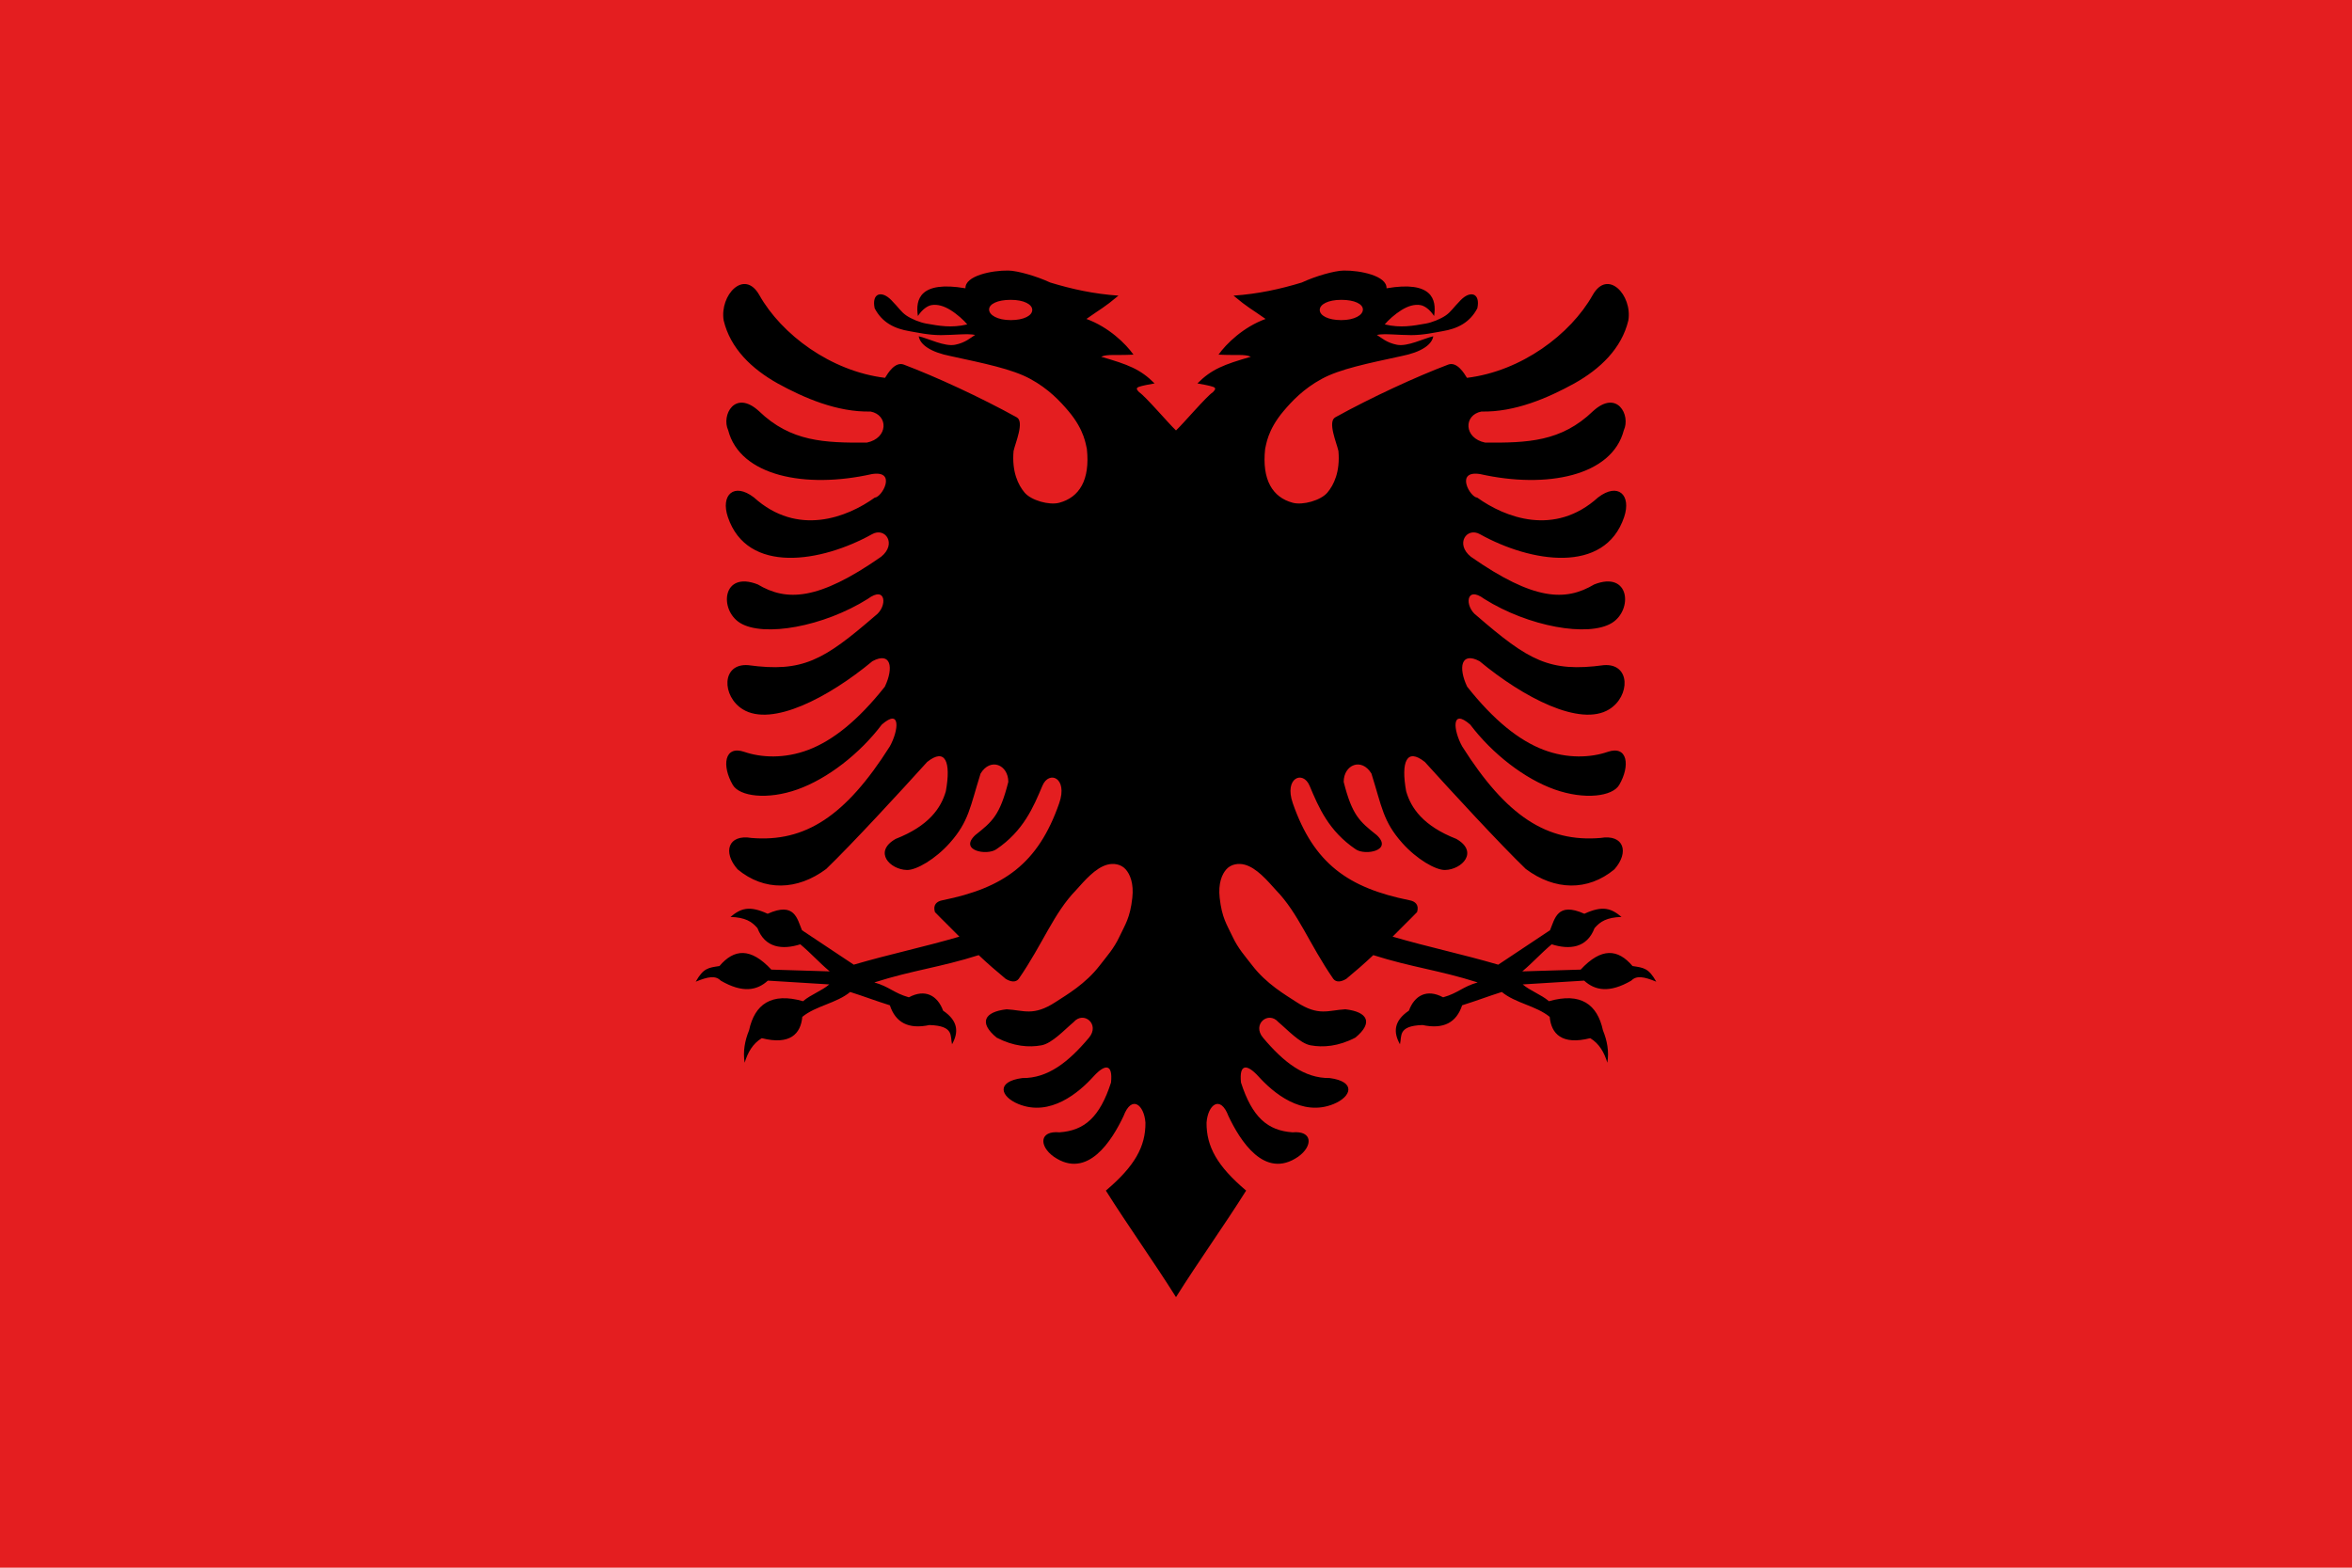
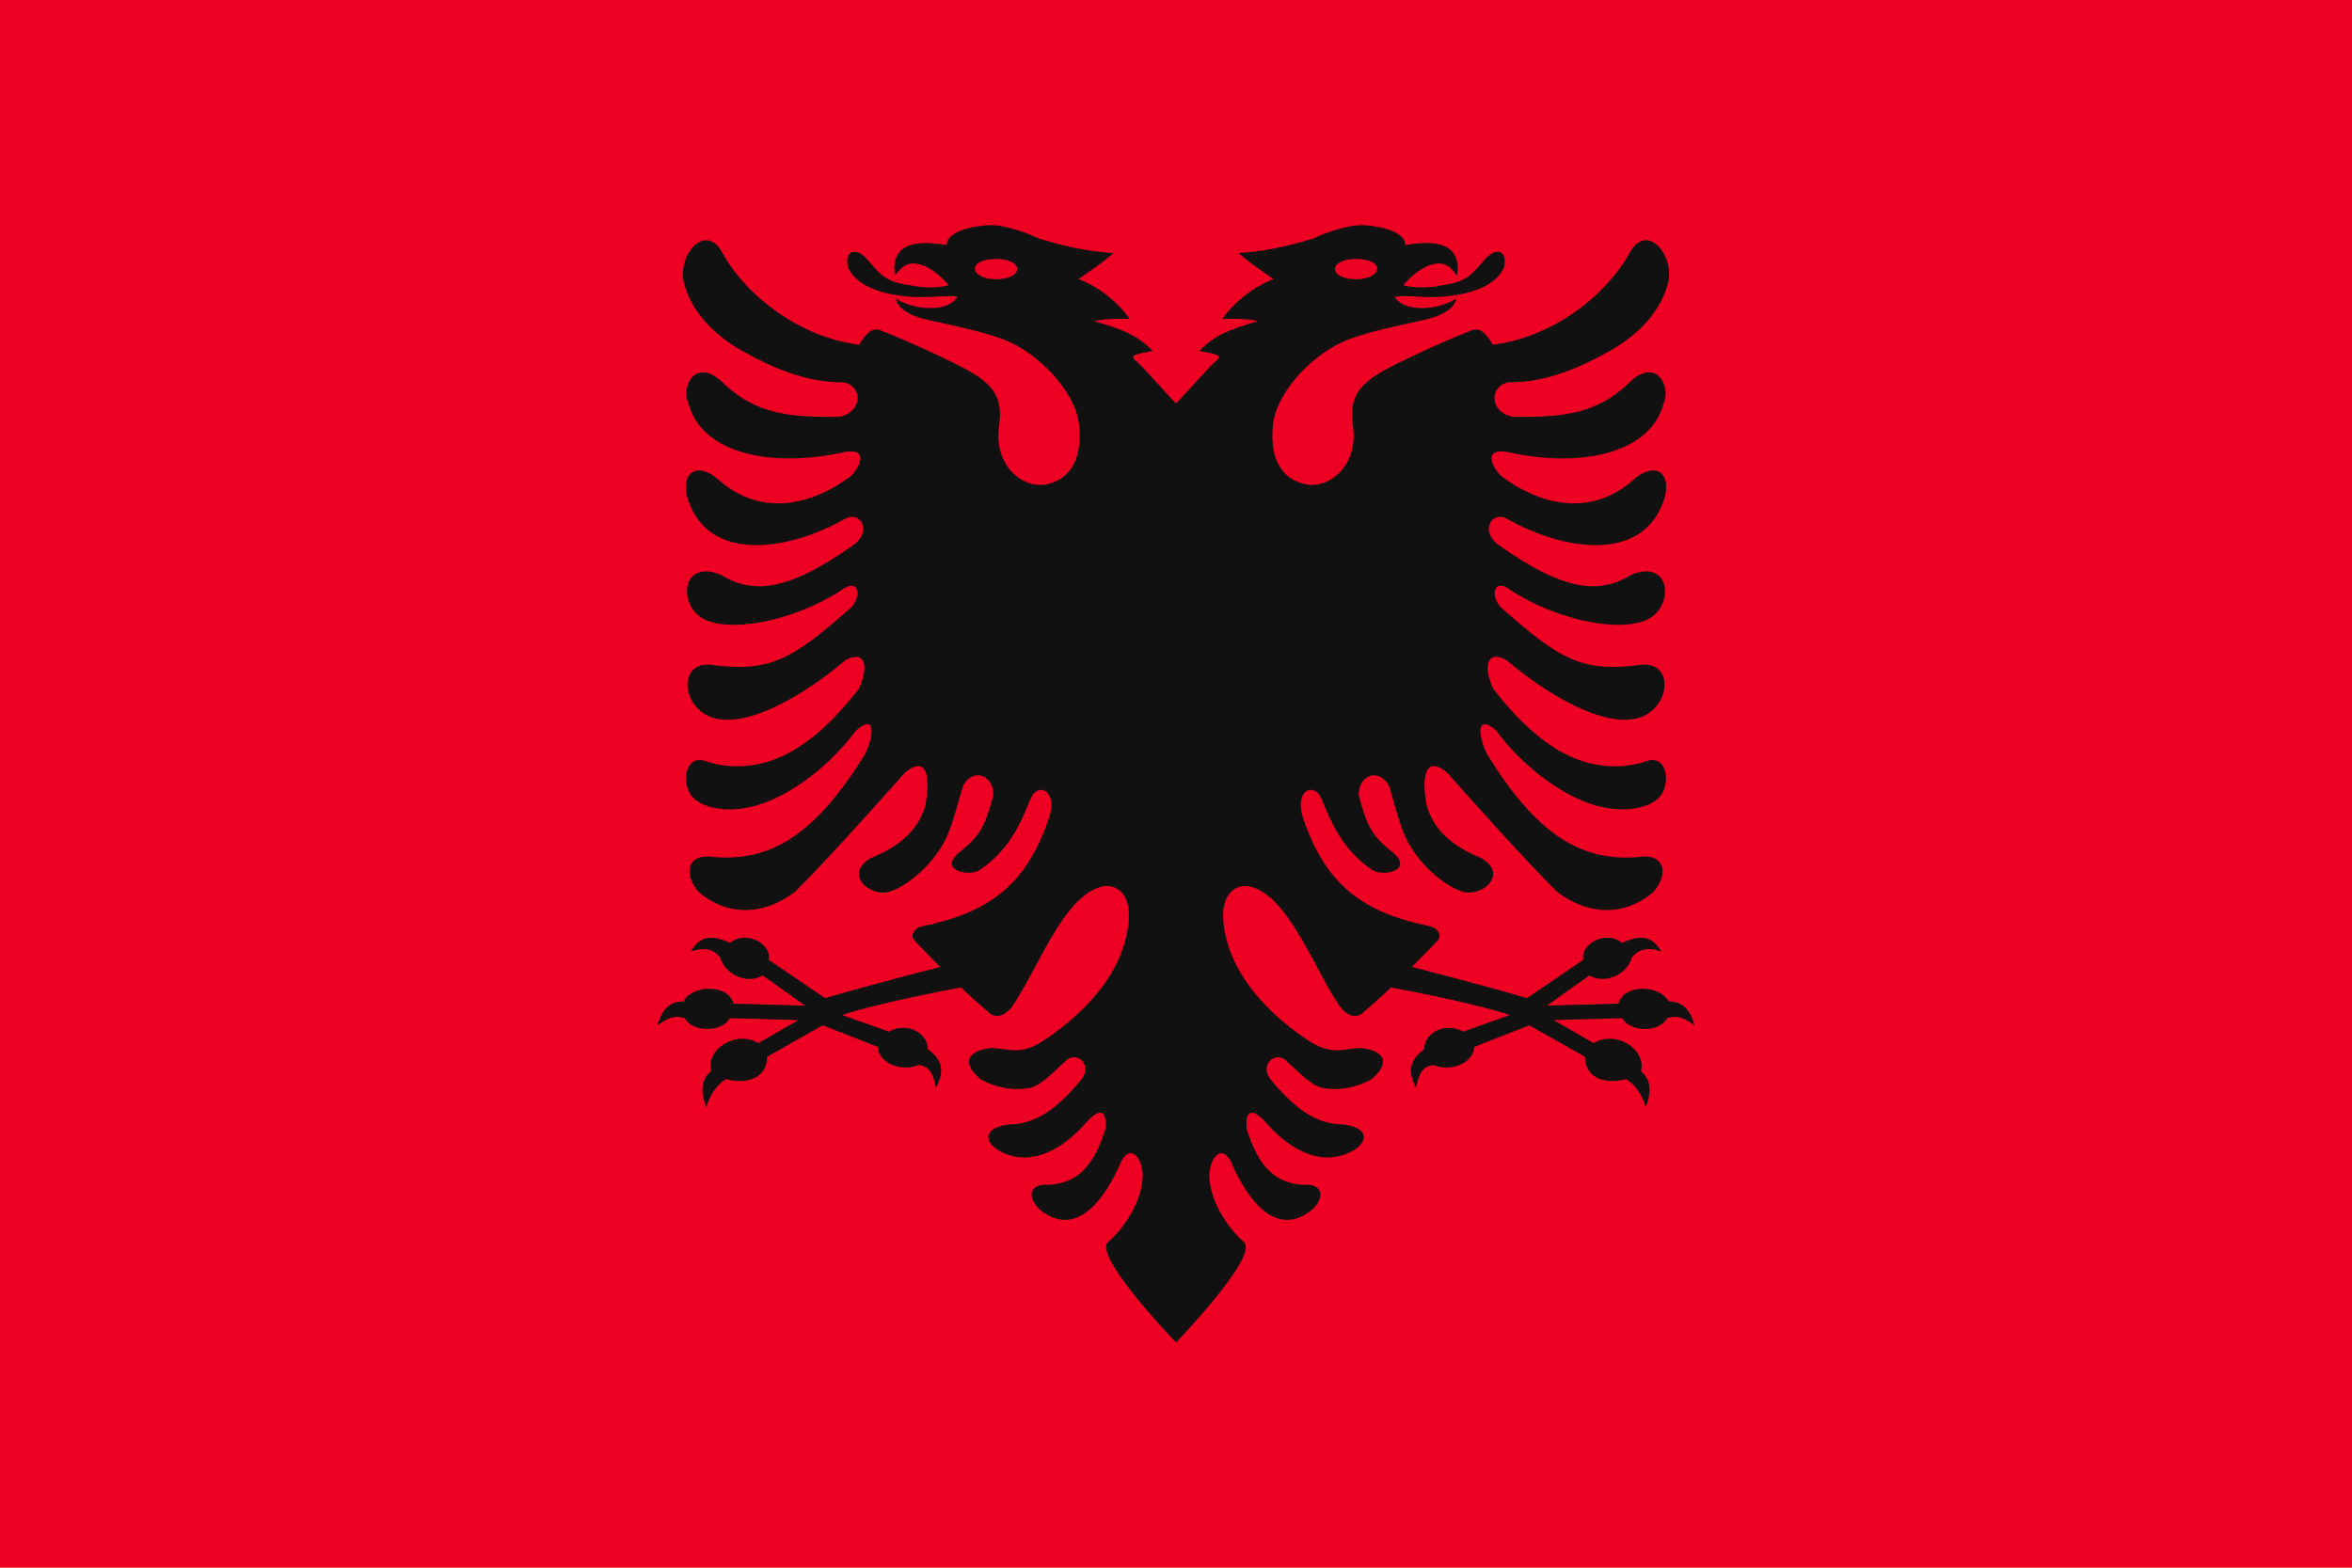
- <svg xmlns="http://www.w3.org/2000/svg" height="622.223" viewBox="0 0 933.333 622.223" width="933.333">
+ <svg xmlns="http://www.w3.org/2000/svg" height="96" viewBox="0 0 144 96" width="144" version="1.1" id="svg2952" xml:space="preserve">
+   <defs id="defs2956" />
  <clipPath id="a">
-     <path d="m0 466.667h700v-466.667h-700z" transform="translate(-399.1875 -377.4105)" />
+     <path d="M 0,466.667 H 700 V 0 H 0 Z" transform="translate(-399.1875,-377.4105)" id="path2945" />
  </clipPath>
-   <path d="m0 0h700v466.666h-700z" fill="#e41e20" transform="matrix(1.333333 0 0 -1.333333 0 622.2227)" />
-   <path clip-path="url(#a)" d="m0 0c3.94 0 6.437-1.231 6.437-2.875 0-1.673-2.497-3.157-6.437-3.157-3.956 0-6.406 1.36-6.406 3.032 0 1.644 2.45 3 6.406 3m-98.375 0c3.957 0 6.407-1.356 6.407-3 0-1.672-2.45-3.032-6.407-3.032-3.939 0-6.437 1.484-6.437 3.157 0 1.644 2.498 2.875 6.437 2.875m-.719 8.719c-4.862.081-12.93-1.551-12.75-5.281-13.542 2.32-14.952-3.273-14.156-8.25 1.289 1.975 2.857 3.047 4.062 3.25 1.806.299 3.696-.284 5.625-1.469 1.93-1.186 4.056-3.098 5-4.281-4.779-1.143-8.471-.406-12.218.25-1.847.323-4.432 1.362-5.969 2.437s-2.021 2.087-4.437 4.563c-2.85 2.917-5.883 2.096-4.938-2.438 2.186-4.211 5.837-6.088 10.438-6.844 2.213-.364 5.512-1.153 9.249-1.156 3.739-.004 7.936.54 10.219.062-1.371-.861-2.924-2.346-6-2.937-3.128-.601-7.883 1.86-10.781 2.531.368-2.438 3.444-4.718 9.5-5.906 9.952-2.167 18.221-3.814 23.687-6.781 5.467-2.968 8.914-6.683 11.375-9.594 4.899-5.793 5.157-10.24 5.469-11.219 1.008-9.256-2.219-14.462-8.219-16.062-2.999-.801-8.327.706-10.281 3-1.953 2.293-3.854 6.234-3.312 12.406.526 2.421 3.295 8.728.937 10.031-10.861 6.004-24.051 12.074-33.593 15.688-2.608.987-4.757-2.558-5.594-3.938-16.211 1.974-30.827 12.944-37.406 24.625-4.481 7.955-11.867-.016-10.625-7.531 2.004-8.388 8.395-14.452 16.062-18.75 7.87-4.333 17.706-8.597 27.656-8.375 5.361-1.014 5.308-7.95-1.125-9.25-12.581-.08-22.617.234-32.093 9.375-7.188 6.563-11.235-1.257-9.157-5.688 3.522-13.658 23.007-17.483 42.719-13.062 7.633 1.264 3.063-6.916.906-7-8.237-5.906-22.983-11.684-35.968.062-5.943 4.55-9.96.726-7.75-5.843 5.762-17.128 27.803-13.531 42.937-5.094 3.896 2.171 7.431-2.881 2.688-6.719-18.821-13.15-28.23-13.3-36.719-8.25-10.628 4.191-11.563-7.596-5.25-11.469 7.016-4.304 24.87-1.077 37.969 7.157 5.615 4.175 5.869-2.353 2.312-4.938-15.544-13.433-21.671-16.971-37.875-14.781-8.035.626-7.915-9.28-1.594-13.156 8.63-5.293 25.483 3.492 38.563 14.343 5.505 2.942 6.409-1.882 3.687-7.593-7.992-10.084-15.493-16.029-22.718-18.782-7.226-2.753-14.176-2.314-19.094-.624-6 2.061-6.753-4.174-3.438-9.844 1.999-3.417 10.28-4.513 19.219-1.344s18.536 10.603 25.125 19.312c5.733 5.02 5.02-1.723 2.406-6.468-13.194-20.859-25.262-28.596-41.156-27.282-7.047 1.198-8.648-4.283-4.156-9.343 7.887-6.541 17.749-6.336 26.375.125 7.668 7.393 22.338 23.313 30.031 31.844 5.421 4.322 7.153.061 5.562-8.719-1.446-5.028-5.068-10.324-14.937-14.188-6.742-3.847-1.679-9.151 3.375-9.25 2.782-.053 8.429 3.198 12.75 8.063 5.685 6.4 6.022 10.698 9.156 20.656 2.961 4.854 8.25 2.589 8.25-2.5-2.536-9.975-4.716-11.764-9.844-15.844-4.904-4.604 3.416-6.139 6.219-4.25 8.111 5.467 11.072 12.538 13.781 18.969 1.957 4.642 7.631 2.392 5-5.188-6.285-18.112-16.614-25.244-34.687-28.906-1.832-.325-2.949-1.406-2.312-3.531 2.425-2.518 4.855-4.803 7.281-7.313-11.175-3.253-20.254-5.081-31.438-8.343-5.487 3.596-9.919 6.648-15.406 10.25-1.447 3.382-2.122 8.545-10.219 4.906-5.487 2.534-8.017 1.604-11.062-.938 4.395-.164 6.307-1.34 8.031-3.343 2.25-5.927 7.439-6.499 12.75-4.813 3.455-2.911 5.295-5.143 8.75-8.062-6.449.22-10.942.335-17.375.531-6.141 6.593-11.042 6.231-15.437 1.062-3.351-.515-4.771-.586-7.063-4.657 3.605 1.481 5.873 1.924 7.438.313 6.528-3.785 10.793-2.94 14.031 0 6.299-.385 11.974-.711 18.281-1.125-2.316-1.969-5.496-3.014-7.812-5-9.461 2.707-14.398-.937-16.063-8.656-1.268-3.116-1.861-6.324-1.312-9.657.915 3.049 2.387 5.67 5.093 7.313 8.432-2.142 11.603 1.301 12.063 6.344 4.064 3.316 10.193 4.047 14.25 7.406 4.743-1.519 7.035-2.459 11.812-3.969 1.698-5.16 5.542-7.204 11.781-5.875 7.428-.232 6.117-3.28 6.719-5.719 1.974 3.501 1.919 6.907-2.656 10-1.665 4.523-5.353 6.579-10.187 3.969-4.551 1.292-5.748 3.149-10.282 4.438 11.469 3.655 19.603 4.477 31.063 8.125 2.868-2.707 5.141-4.649 8.031-7.063 1.523-.908 2.98-1.138 3.875 0 7.181 10.394 10.388 19.553 17.062 26.406 2.55 2.836 5.772 6.661 9.344 7.594 1.786.467 3.977.182 5.375-1.344 1.399-1.525 2.497-4.337 2.031-8.531-.668-6.02-2.123-7.922-3.812-11.531-1.689-3.61-3.753-5.829-5.875-8.594-4.244-5.527-9.842-8.745-13.156-10.906-6.628-4.322-9.431-2.43-14.563-2.156-6.633-.745-8.397-3.975-2.969-8.438 5.075-2.641 9.637-2.966 13.344-2.281 3.183.589 6.908 4.697 9.563 6.906 2.988 3.452 7.941-.642 4.562-4.656-6.139-7.295-12.274-12.105-19.844-12-7.954-1.071-6.466-5.54-1.187-7.719 9.501-3.921 18.08 3.424 22.437 8.25 3.363 3.679 5.751 3.822 5.157-1.875-3.338-10.313-7.899-14.298-15.344-14.812-6.039.561-6.104-4.101-1.688-7.25 10.061-6.963 17.347 4.894 20.75 12.062 2.426 6.466 6.146 3.392 6.532-1.937.05-7.12-3.167-12.932-11.782-20.219 6.592-10.501 14.276-21.183 20.875-31.719 6.6 10.537 14.285 21.218 20.876 31.72-8.615 7.286-11.832 13.099-11.782 20.218.385 5.329 4.106 8.404 6.531 1.938 3.405-7.168 10.69-19.025 20.75-12.062 4.417 3.149 4.351 7.81-1.687 7.249-7.444.515-12.006 4.5-15.344 14.813-.593 5.696 1.794 5.554 5.157 1.875 4.357-4.827 12.936-12.171 22.437-8.25 5.279 2.179 6.768 6.648-1.188 7.719-7.57-.105-13.704 4.705-19.843 12-3.379 4.014 1.575 8.107 4.562 4.656 2.655-2.209 6.379-6.317 9.563-6.906 3.707-.686 8.268-.36 13.343 2.281 5.429 4.463 3.665 7.693-2.968 8.437-5.132-.274-7.935-2.166-14.563 2.157-3.313 2.161-8.913 5.378-13.156 10.906-2.122 2.764-4.186 4.984-5.875 8.594-1.689 3.609-3.144 5.51-3.813 11.531-.465 4.194.633 7.006 2.032 8.531 1.398 1.526 3.589 1.81 5.375 1.344 3.572-.933 6.794-4.759 9.344-7.594 6.674-6.853 9.881-16.013 17.062-26.406.895-1.138 2.353-.909 3.875 0 2.89 2.414 5.163 4.356 8.031 7.062 11.46-3.647 19.595-4.469 31.063-8.125-4.534-1.289-5.731-3.145-10.282-4.437-4.834 2.61-8.522.554-10.187-3.969-4.575-3.094-4.63-6.499-2.656-10 .602 2.438-.709 5.486 6.718 5.719 6.241-1.329 10.084.715 11.782 5.875 4.776 1.51 7.069 2.45 11.812 3.969 4.057-3.359 10.186-4.09 14.25-7.407.46-5.043 3.631-8.485 12.063-6.343 2.706-1.644 4.177-4.265 5.094-7.313.548 3.333-.045 6.54-1.313 9.656-1.665 7.72-6.603 11.363-16.062 8.657-2.317 1.986-5.497 3.03-7.813 5 6.307.414 11.982.739 18.281 1.125 3.238-2.941 7.503-3.785 14.032 0 1.564 1.61 3.832 1.167 7.437-.313-2.292 4.07-3.713 4.142-7.062 4.656-4.396 5.17-9.297 5.532-15.438-1.062-6.433-.196-10.926-.311-17.375-.531 3.454 2.919 5.295 5.152 8.75 8.062 5.312-1.685 10.5-1.113 12.75 4.813 1.724 2.003 3.636 3.18 8.031 3.343-3.045 2.543-5.576 3.472-11.062.938-8.098 3.639-8.772-1.523-10.219-4.906-5.487-3.601-9.919-6.653-15.406-10.25-11.184 3.262-20.263 5.091-31.438 8.343 2.426 2.51 4.856 4.795 7.281 7.313.637 2.125-.48 3.206-2.312 3.531-18.072 3.661-28.401 10.793-34.688 28.906-2.629 7.579 3.044 9.83 5 5.188 2.71-6.431 5.671-13.502 13.782-18.969 2.803-1.889 11.123-.354 6.219 4.25-5.128 4.08-7.308 5.868-9.844 15.844.001 5.088 5.289 7.354 8.25 2.5 3.134-9.959 3.471-14.256 9.156-20.656 4.32-4.865 9.969-8.117 12.75-8.063 5.054.099 10.117 5.402 3.375 9.25-9.869 3.864-13.491 9.159-14.938 14.188-1.59 8.78.142 13.04 5.563 8.718 7.693-8.53 22.363-24.451 30.031-31.843 8.626-6.461 18.488-6.666 26.375-.125 4.492 5.059 2.892 10.54-4.156 9.343-15.895-1.315-27.962 6.422-41.156 27.281-2.615 4.745-3.327 11.488 2.406 6.469 6.589-8.71 16.186-16.143 25.125-19.312 8.938-3.17 17.221-2.074 19.219 1.343 3.315 5.67 2.562 11.906-3.438 9.844-4.918-1.689-11.868-2.128-19.093.625-7.226 2.753-14.727 8.698-22.719 18.782-2.722 5.711-1.818 10.535 3.687 7.593 13.08-10.851 29.933-19.636 38.563-14.343 6.32 3.876 6.441 13.782-1.594 13.156-16.204-2.19-22.331 1.348-37.875 14.781-3.557 2.584-3.303 9.113 2.313 4.938 13.098-8.234 30.953-11.461 37.968-7.157 6.313 3.873 5.378 15.66-5.25 11.469-8.489-5.05-17.898-4.9-36.718 8.25-4.744 3.838-1.209 8.89 2.687 6.719 15.134-8.437 37.176-12.034 42.938 5.094 2.209 6.569-1.808 10.393-7.75 5.843-12.987-11.746-27.733-5.968-35.969-.062-2.156.084-6.728 8.264.906 7 19.713-4.421 39.197-.596 42.719 13.062 2.078 4.431-1.969 12.251-9.156 5.688-9.477-9.141-19.513-9.455-32.094-9.375-6.433 1.3-6.486 8.236-1.125 9.25 9.95-.223 19.787 4.042 27.656 8.375 7.667 4.298 14.059 10.362 16.063 18.75 1.241 7.515-6.144 15.487-10.625 7.531-6.58-11.68-21.196-22.651-37.407-24.625-.837 1.38-2.985 4.925-5.594 3.938-9.542-3.613-22.732-9.684-33.593-15.688-2.358-1.303.411-7.61.937-10.031.542-6.172-1.359-10.113-3.312-12.406-1.953-2.294-7.282-3.801-10.282-3-5.999 1.6-9.226 6.806-8.218 16.062.312.978.569 5.426 5.469 11.219 2.461 2.911 5.908 6.626 11.375 9.594 5.466 2.967 13.736 4.614 23.687 6.781 6.056 1.188 9.132 3.467 9.5 5.906-2.898-.672-7.653-3.133-10.781-2.531-3.076.591-4.628 2.076-6 2.937 2.283.478 6.48-.066 10.218-.062 3.739.003 7.037.792 9.25 1.156 4.601.755 8.252 2.633 10.438 6.844.945 4.534-2.088 5.355-4.937 2.437-2.417-2.475-2.902-3.487-4.438-4.562-1.537-1.076-4.122-2.115-5.969-2.437-3.747-.656-7.439-1.394-12.218-.251.944 1.183 3.07 3.096 4.999 4.281 1.93 1.186 3.82 1.769 5.625 1.469 1.206-.203 2.775-1.274 4.063-3.25.796 4.978-.614 10.571-14.156 8.25.18 3.731-7.889 5.363-12.75 5.281-2.753-.046-8.403-1.66-12.469-3.562-6.433-1.949-12.826-3.375-20.313-3.906 4.324-3.632 5.173-3.839 9.532-6.938-6.6-2.4-11.711-7.376-14-10.625 5.764-.276 7.668.209 9.625-.624-8.031-2.326-11.665-3.689-15.907-7.938 1.502-.273 3.734-.674 4.688-1.031.986-.37.578-.877-.094-1.594-1.841-1.152-8.885-9.452-10.969-11.375-2.083 1.923-9.127 10.223-10.968 11.375-.672.717-1.08 1.224-.094 1.594.954.357 3.186.758 4.687 1.031-4.241 4.249-7.876 5.612-15.906 7.938 1.957.833 3.861.348 9.625.624-2.288 3.249-7.4 8.225-14 10.626 4.359 3.098 5.208 3.306 9.531 6.937-7.486.531-13.879 1.957-20.312 3.906-4.067 1.902-9.715 3.516-12.469 3.563" transform="matrix(1.333333 0 0 -1.333333 532.25 119.0087)" />
+   <g id="g53455" transform="matrix(0.16,0,0,0.16,-6.4,-8)">
+     <path d="M 940,50 H 40 v 600 h 900 z" fill="#e41e20" id="path51509" style="fill:#ee0022;fill-opacity:1;stroke-width:0.724" />
+     <path d="m 515.978,525.365 c -6.026,-5.226 -13.332,-15.808 -13.23,-26.008 0.54,-7.606 5.757,-12.024 9.127,-2.74 4.764,10.248 14.984,27.194 29.066,17.253 6.152,-4.516 6.057,-11.164 -2.379,-10.402 -10.418,-0.713 -16.816,-6.446 -21.478,-21.203 -0.848,-8.117 2.529,-7.914 7.239,-2.692 6.057,6.95 18.108,17.45 31.404,11.822 7.39,-3.097 9.475,-9.487 -1.688,-11.06 -10.569,0.154 -19.196,-6.697 -27.781,-17.148 -4.71,-5.782 2.235,-11.619 6.405,-6.697 3.719,3.194 8.928,9.08 13.391,9.892 5.162,1.013 11.56,0.51 18.649,-3.244 7.642,-6.397 5.161,-11.01 -4.115,-12.073 -7.192,0.356 -11.109,3.09 -20.385,-3.097 -16.673,-11.27 -29.928,-26.327 -32,-44.44 -1.36,-11.913 5.046,-15.52 10.37,-14.15 14.486,3.726 23.96,30.794 33.982,45.664 3.282,4.285 6.296,4.355 8.43,3.034 4.019,-3.447 7.229,-6.28 11.248,-10.132 0,0 29.484,5.296 45.54,10.53 l -17.878,6.353 c -6.768,-3.738 -14.938,0.292 -14.938,6.777 -6.406,4.43 -5.89,9.622 -3.126,14.634 0.843,-3.49 1.562,-8.022 6.622,-8.625 7.221,2.987 15.636,-1.276 15.636,-6.916 l 21.088,-8.288 21.305,12.061 c 0,8.154 7.726,10.737 15.763,8.535 3.789,2.353 6.225,6.434 7.506,10.798 2.373,-6.294 1.877,-10.738 -1.837,-13.825 2.132,-8.137 -9.271,-15.962 -18.097,-10.75 l -15.328,-8.802 26.236,-0.735 c 3.043,5.39 14.05,5.687 17.26,0 2.743,-0.751 5.062,-1.23 10.412,2.747 -1.685,-6.434 -4.966,-9.185 -9.887,-9.185 -3.74,-6.626 -17.274,-6.595 -19.229,0.864 l -27.323,0.76 16.212,-11.543 c 6.052,3.574 14.543,-0.398 16.244,-6.89 2.413,-2.867 5.387,-4.215 11.244,-2.268 -3.018,-5.347 -7.27,-6.942 -14.952,-3.314 -7.009,-5.308 -16.243,1.131 -14.842,6.477 l -21.569,14.675 c -15.657,-4.67 -44.013,-11.946 -44.013,-11.946 3.377,-3.552 6.802,-6.851 10.172,-10.452 1.217,-2.108 -0.643,-4.565 -3.227,-5.075 -25.3,-5.222 -39.785,-15.422 -48.562,-41.343 -3.671,-10.857 4.265,-14.1 6.993,-7.46 3.773,9.235 7.936,19.33 19.298,27.146 3.917,2.74 15.579,0.503 8.681,-6.04 -7.143,-5.887 -10.22,-8.417 -13.74,-22.727 0,-7.25 7.39,-10.5 11.512,-3.552 4.41,14.254 4.86,20.392 12.845,29.578 6.05,6.95 13.938,11.619 17.855,11.514 7.048,-0.098 14.144,-7.71 4.717,-13.24 -13.843,-5.53 -18.901,-13.087 -20.939,-20.295 -2.228,-12.576 0.205,-18.665 7.793,-12.478 10.76,12.227 31.302,35.003 42.062,45.608 12.058,9.235 25.894,9.535 36.907,0.153 6.303,-7.256 4.068,-15.065 -5.804,-13.394 -22.271,1.88 -39.135,-9.179 -57.64,-39.064 -3.623,-6.747 -4.614,-16.436 3.377,-9.228 9.221,12.478 22.668,23.083 35.17,27.648 12.551,4.51 22.913,2.018 26.934,-1.93 4.843,-4.842 3.569,-17.043 -4.812,-14.1 -6.898,2.433 -16.618,3.041 -26.736,-0.867 -10.124,-3.956 -20.637,-12.478 -31.8,-26.935 -3.822,-8.165 -2.578,-15.065 5.16,-10.857 18.307,15.527 41.919,28.103 53.97,20.546 8.88,-5.53 9.03,-19.735 -2.228,-18.819 -22.675,3.09 -31.254,-1.93 -53.033,-21.154 -4.956,-3.705 -4.615,-13.094 3.274,-7.103 18.307,11.822 43.306,16.436 53.13,10.249 8.831,-5.53 7.54,-22.427 -7.343,-16.443 -11.908,7.257 -25.053,7.054 -51.392,-11.765 -6.645,-5.53 -1.689,-12.737 3.766,-9.64 21.185,12.073 52.042,17.246 60.075,-7.306 3.124,-9.381 -2.53,-14.862 -10.815,-8.368 -18.204,16.841 -38.842,8.571 -50.394,0.098 -3.31,-1.95 -9.38,-11.821 1.285,-9.99 27.583,6.292 54.865,0.811 59.828,-18.72 2.878,-6.342 -2.782,-17.555 -12.852,-8.166 -13.241,13.087 -27.282,13.541 -44.94,13.443 -8.982,-1.88 -9.077,-11.772 -1.537,-13.24 13.938,0.3 27.678,-5.789 38.691,-11.976 10.767,-6.187 19.694,-14.862 22.525,-26.886 1.736,-10.752 -8.634,-22.168 -14.882,-10.752 -9.229,16.687 -29.668,32.416 -52.39,35.254 -1.184,-1.978 -4.164,-7.053 -7.835,-5.627 -6.672,2.586 -14.622,6.049 -22.807,9.936 -17.644,8.378 -24.997,12.416 -22.877,26.891 2.211,15.105 -9.434,24.65 -19.052,22.014 -8.388,-2.258 -13.016,-9.836 -11.512,-22.978 1.203,-10.473 11.717,-23.14 23.564,-29.781 7.67,-4.292 19.25,-6.641 33.188,-9.738 8.483,-1.671 12.804,-4.97 13.296,-8.424 0,0 -5.797,4.243 -15.08,3.607 -4.389,-0.315 -7.328,-2.244 -8.436,-4.215 3.227,-0.658 9.078,0.104 14.335,0.104 6.993,-0.056 23.229,-1.621 27.535,-11.464 1.34,-6.495 -2.925,-7.662 -6.897,-3.503 -4.266,4.495 -6.023,8.536 -14.581,10.046 -5.21,0.916 -10.418,1.978 -17.117,0.356 3.773,-4.48 9.768,-9.067 14.882,-8.22 1.681,0.279 3.916,1.83 5.708,4.62 1.093,-7.102 -0.848,-15.12 -19.845,-11.772 0.3,-5.376 -11.013,-7.711 -17.808,-7.606 -3.869,0.098 -11.758,2.384 -17.459,5.117 -9.03,2.796 -17.958,4.824 -28.478,5.586 6.104,5.222 7.246,5.53 13.343,9.94 -9.221,3.447 -16.365,10.55 -19.591,15.22 0,0 10.766,-0.301 13.494,0.915 -11.266,3.293 -16.324,5.271 -22.279,11.36 2.085,0.357 5.21,0.965 6.55,1.475 1.394,0.504 1.031,1.42 -0.096,2.28 -2.427,1.852 -12.455,13.499 -15.381,16.288 -2.926,-2.79 -12.954,-14.436 -15.38,-16.289 -1.128,-0.86 -1.49,-1.775 -0.096,-2.279 1.34,-0.51 4.464,-1.118 6.549,-1.475 -5.955,-6.089 -11.013,-8.067 -22.279,-11.36 2.728,-1.216 13.494,-0.916 13.494,-0.916 -3.226,-4.67 -10.37,-11.772 -19.591,-15.218 6.097,-4.412 7.239,-4.72 13.343,-9.941 -10.52,-0.762 -19.448,-2.79 -28.478,-5.586 -5.701,-2.733 -13.59,-5.02 -17.46,-5.117 -6.794,-0.105 -18.108,2.23 -17.807,7.606 -18.997,-3.349 -20.938,4.67 -19.845,11.772 1.791,-2.79 4.027,-4.341 5.708,-4.62 5.114,-0.847 11.109,3.74 14.882,8.22 -6.699,1.622 -11.908,0.56 -17.117,-0.356 -8.558,-1.51 -10.315,-5.55 -14.58,-10.046 -3.973,-4.16 -8.238,-2.992 -6.898,3.503 4.306,9.843 20.542,11.408 27.535,11.464 5.257,0 11.108,-0.762 14.335,-0.104 -1.108,1.971 -4.047,3.9 -8.436,4.215 -9.283,0.636 -15.08,-3.607 -15.08,-3.607 0.492,3.453 4.813,6.753 13.296,8.424 13.938,3.097 25.519,5.446 33.188,9.738 11.847,6.641 22.36,19.308 23.564,29.78 1.504,13.143 -3.124,20.721 -11.512,22.98 -9.618,2.635 -21.263,-6.91 -19.052,-22.015 2.12,-14.475 -5.233,-18.513 -22.877,-26.891 -8.185,-3.887 -16.135,-7.35 -22.807,-9.936 -3.671,-1.426 -6.651,3.65 -7.834,5.627 -22.723,-2.838 -43.162,-18.567 -52.39,-35.254 -6.249,-11.416 -16.619,0 -14.883,10.752 2.83,12.024 11.758,20.7 22.525,26.886 11.013,6.187 24.753,12.276 38.691,11.976 7.54,1.468 7.445,11.36 -1.538,13.24 -17.657,0.098 -31.698,-0.356 -44.94,-13.443 -10.069,-9.389 -15.729,1.824 -12.85,8.165 4.962,19.532 32.244,25.013 59.827,18.721 10.664,-1.831 4.594,8.04 1.285,9.99 -11.552,8.473 -32.19,16.743 -50.394,-0.098 -8.285,-6.494 -13.939,-1.013 -10.815,8.368 8.033,24.552 38.89,19.379 60.075,7.306 5.455,-3.097 10.41,4.11 3.766,9.64 -26.339,18.82 -39.484,19.022 -51.392,11.765 -14.882,-5.984 -16.174,10.913 -7.342,16.443 9.823,6.187 34.822,1.573 53.129,-10.249 7.888,-5.99 8.23,3.398 3.274,7.103 -21.78,19.225 -30.358,24.244 -53.033,21.154 -11.259,-0.916 -11.108,13.29 -2.228,18.82 12.051,7.556 35.663,-5.02 53.97,-20.547 7.738,-4.208 8.982,2.692 5.16,10.857 -11.163,14.457 -21.676,22.979 -31.8,26.935 -10.118,3.908 -19.838,3.3 -26.736,0.867 -8.38,-2.943 -9.655,9.258 -4.812,14.1 4.02,3.948 14.383,6.44 26.933,1.93 12.503,-4.565 25.95,-15.17 35.171,-27.648 7.991,-7.208 7,2.481 3.377,9.228 -18.505,29.885 -35.369,40.945 -57.64,39.064 -9.872,-1.67 -12.107,6.138 -5.804,13.394 11.013,9.382 24.848,9.082 36.907,-0.153 10.76,-10.605 31.302,-33.381 42.062,-45.608 7.587,-6.187 10.021,-0.098 7.793,12.478 -2.038,7.208 -7.096,14.765 -20.939,20.295 -9.427,5.53 -2.33,13.142 4.717,13.24 3.917,0.105 11.806,-4.565 17.855,-11.514 7.985,-9.186 8.436,-15.324 12.845,-29.578 4.122,-6.949 11.512,-3.698 11.512,3.552 -3.52,14.31 -6.597,16.84 -13.74,22.727 -6.898,6.543 4.764,8.78 8.681,6.04 11.362,-7.816 15.525,-17.91 19.298,-27.146 2.728,-6.64 10.664,-3.397 6.993,7.46 -8.777,25.921 -23.262,36.121 -48.562,41.343 -2.584,0.51 -4.444,2.967 -3.227,5.075 3.37,3.6 6.795,6.9 10.172,10.452 0,0 -28.356,7.275 -44.013,11.946 l -21.569,-14.675 c 1.4,-5.346 -7.833,-11.785 -14.842,-6.477 -7.681,-3.628 -11.934,-2.033 -14.952,3.314 5.857,-1.947 8.831,-0.6 11.244,2.268 1.7,6.492 10.192,10.464 16.244,6.89 l 16.212,11.543 -27.323,-0.76 c -1.955,-7.459 -15.488,-7.49 -19.229,-0.864 -4.92,0 -8.202,2.75 -9.887,9.185 5.35,-3.977 7.669,-3.498 10.412,-2.747 3.21,5.687 14.217,5.39 17.26,0 l 26.236,0.735 -15.328,8.801 c -8.826,-5.211 -20.229,2.614 -18.097,10.751 -3.714,3.087 -4.21,7.531 -1.837,13.825 1.281,-4.364 3.717,-8.445 7.506,-10.798 8.037,2.202 15.763,-0.38 15.763,-8.535 l 21.305,-12.061 21.088,8.288 c 0,5.64 8.415,9.903 15.636,6.916 5.06,0.603 5.78,5.135 6.622,8.625 2.764,-5.012 3.28,-10.204 -3.126,-14.634 0,-6.485 -8.17,-10.515 -14.938,-6.777 l -17.877,-6.354 c 16.055,-5.233 45.539,-10.53 45.539,-10.53 4.02,3.853 7.23,6.686 11.249,10.133 2.133,1.321 5.147,1.251 8.429,-3.034 10.021,-14.87 19.496,-41.938 33.981,-45.664 5.325,-1.37 11.73,2.237 10.37,14.15 -2.071,18.113 -15.326,33.17 -31.999,44.44 -9.276,6.187 -13.193,3.453 -20.385,3.097 -9.276,1.062 -11.757,5.676 -4.115,12.073 7.089,3.754 13.487,4.257 18.649,3.244 4.463,-0.811 9.672,-6.698 13.391,-9.892 4.17,-4.922 11.115,0.915 6.405,6.697 -8.585,10.451 -17.212,17.302 -27.78,17.148 -11.164,1.573 -9.079,7.963 -1.69,11.06 13.297,5.627 25.348,-4.873 31.405,-11.822 4.71,-5.222 8.087,-5.425 7.24,2.692 -4.663,14.757 -11.061,20.49 -21.48,21.203 -8.435,-0.762 -8.53,5.886 -2.378,10.402 14.082,9.94 24.302,-7.005 29.066,-17.253 3.37,-9.284 8.586,-4.866 9.126,2.74 0.103,10.2 -7.203,20.782 -13.23,26.008 -6.024,5.224 25.979,38.451 25.979,38.451 0,0 32.004,-33.226 25.978,-38.451 z m 42.889,-376.263 c -4.982,0 -8.06,1.747 -8.06,3.864 0,2.148 3.078,3.9 8.06,3.9 4.951,0 8.096,-1.909 8.096,-4.064 0,-2.117 -3.145,-3.7 -8.096,-3.7 z m -137.734,0 c 4.982,0 8.06,1.747 8.06,3.864 0,2.148 -3.078,3.9 -8.06,3.9 -4.951,0 -8.096,-1.909 -8.096,-4.064 0,-2.117 3.145,-3.7 8.096,-3.7 z" fill-rule="evenodd" id="path51511" style="fill:#111111;fill-opacity:1" />
+   </g>
</svg>
